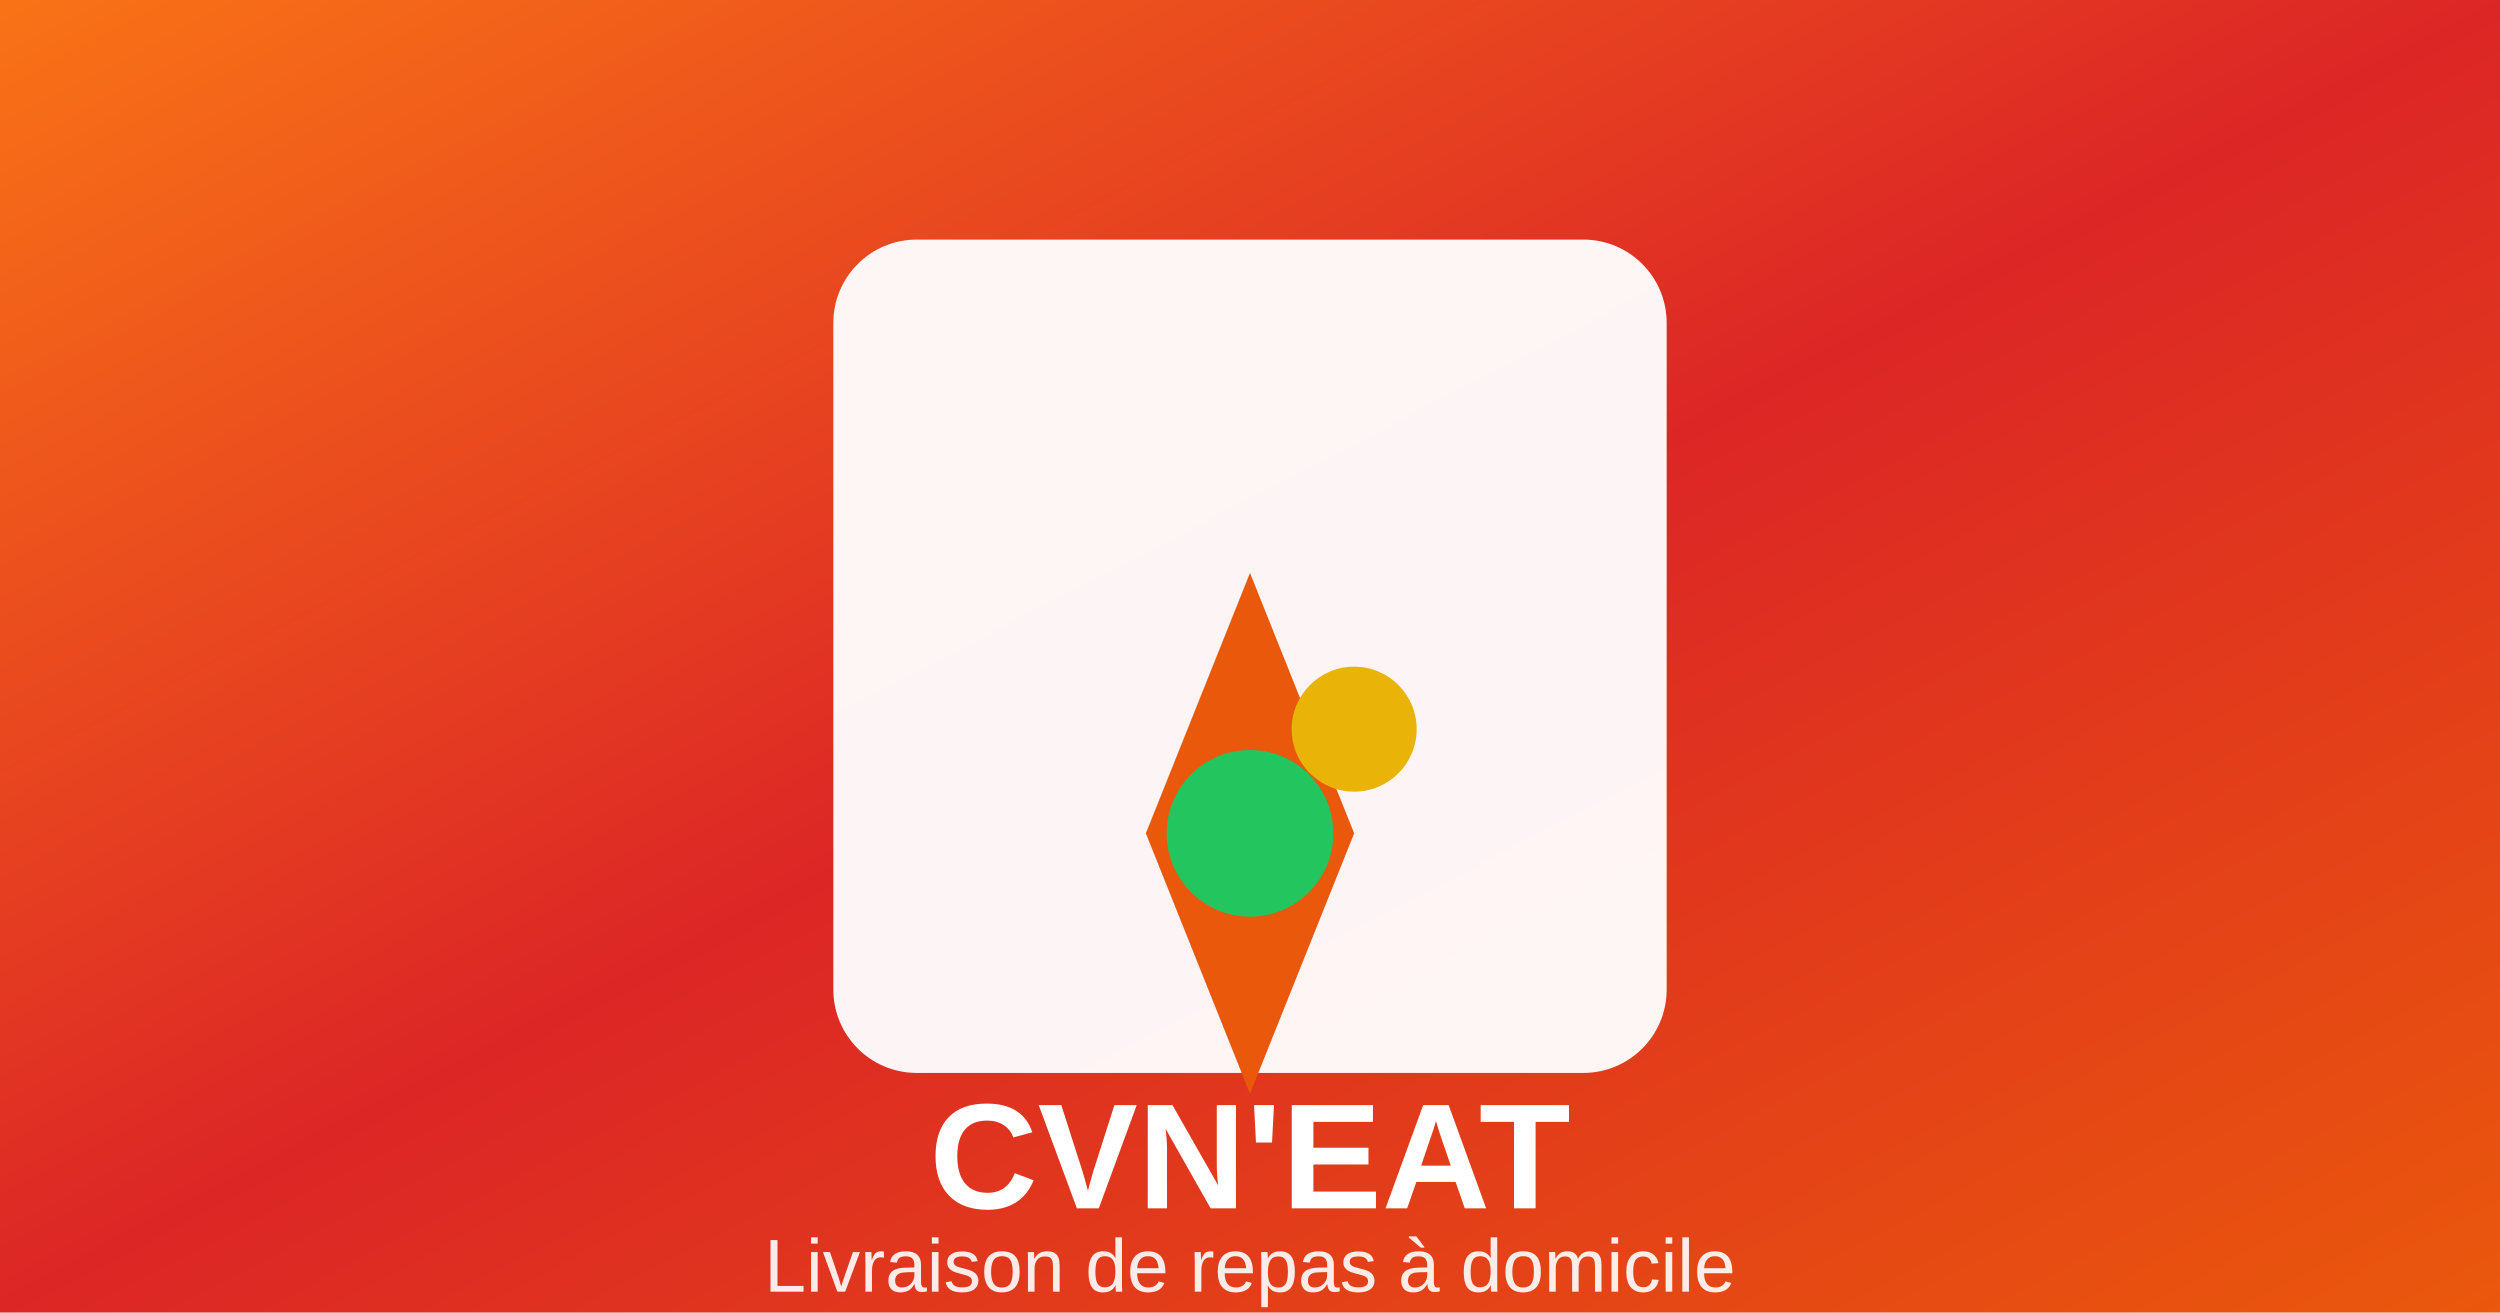
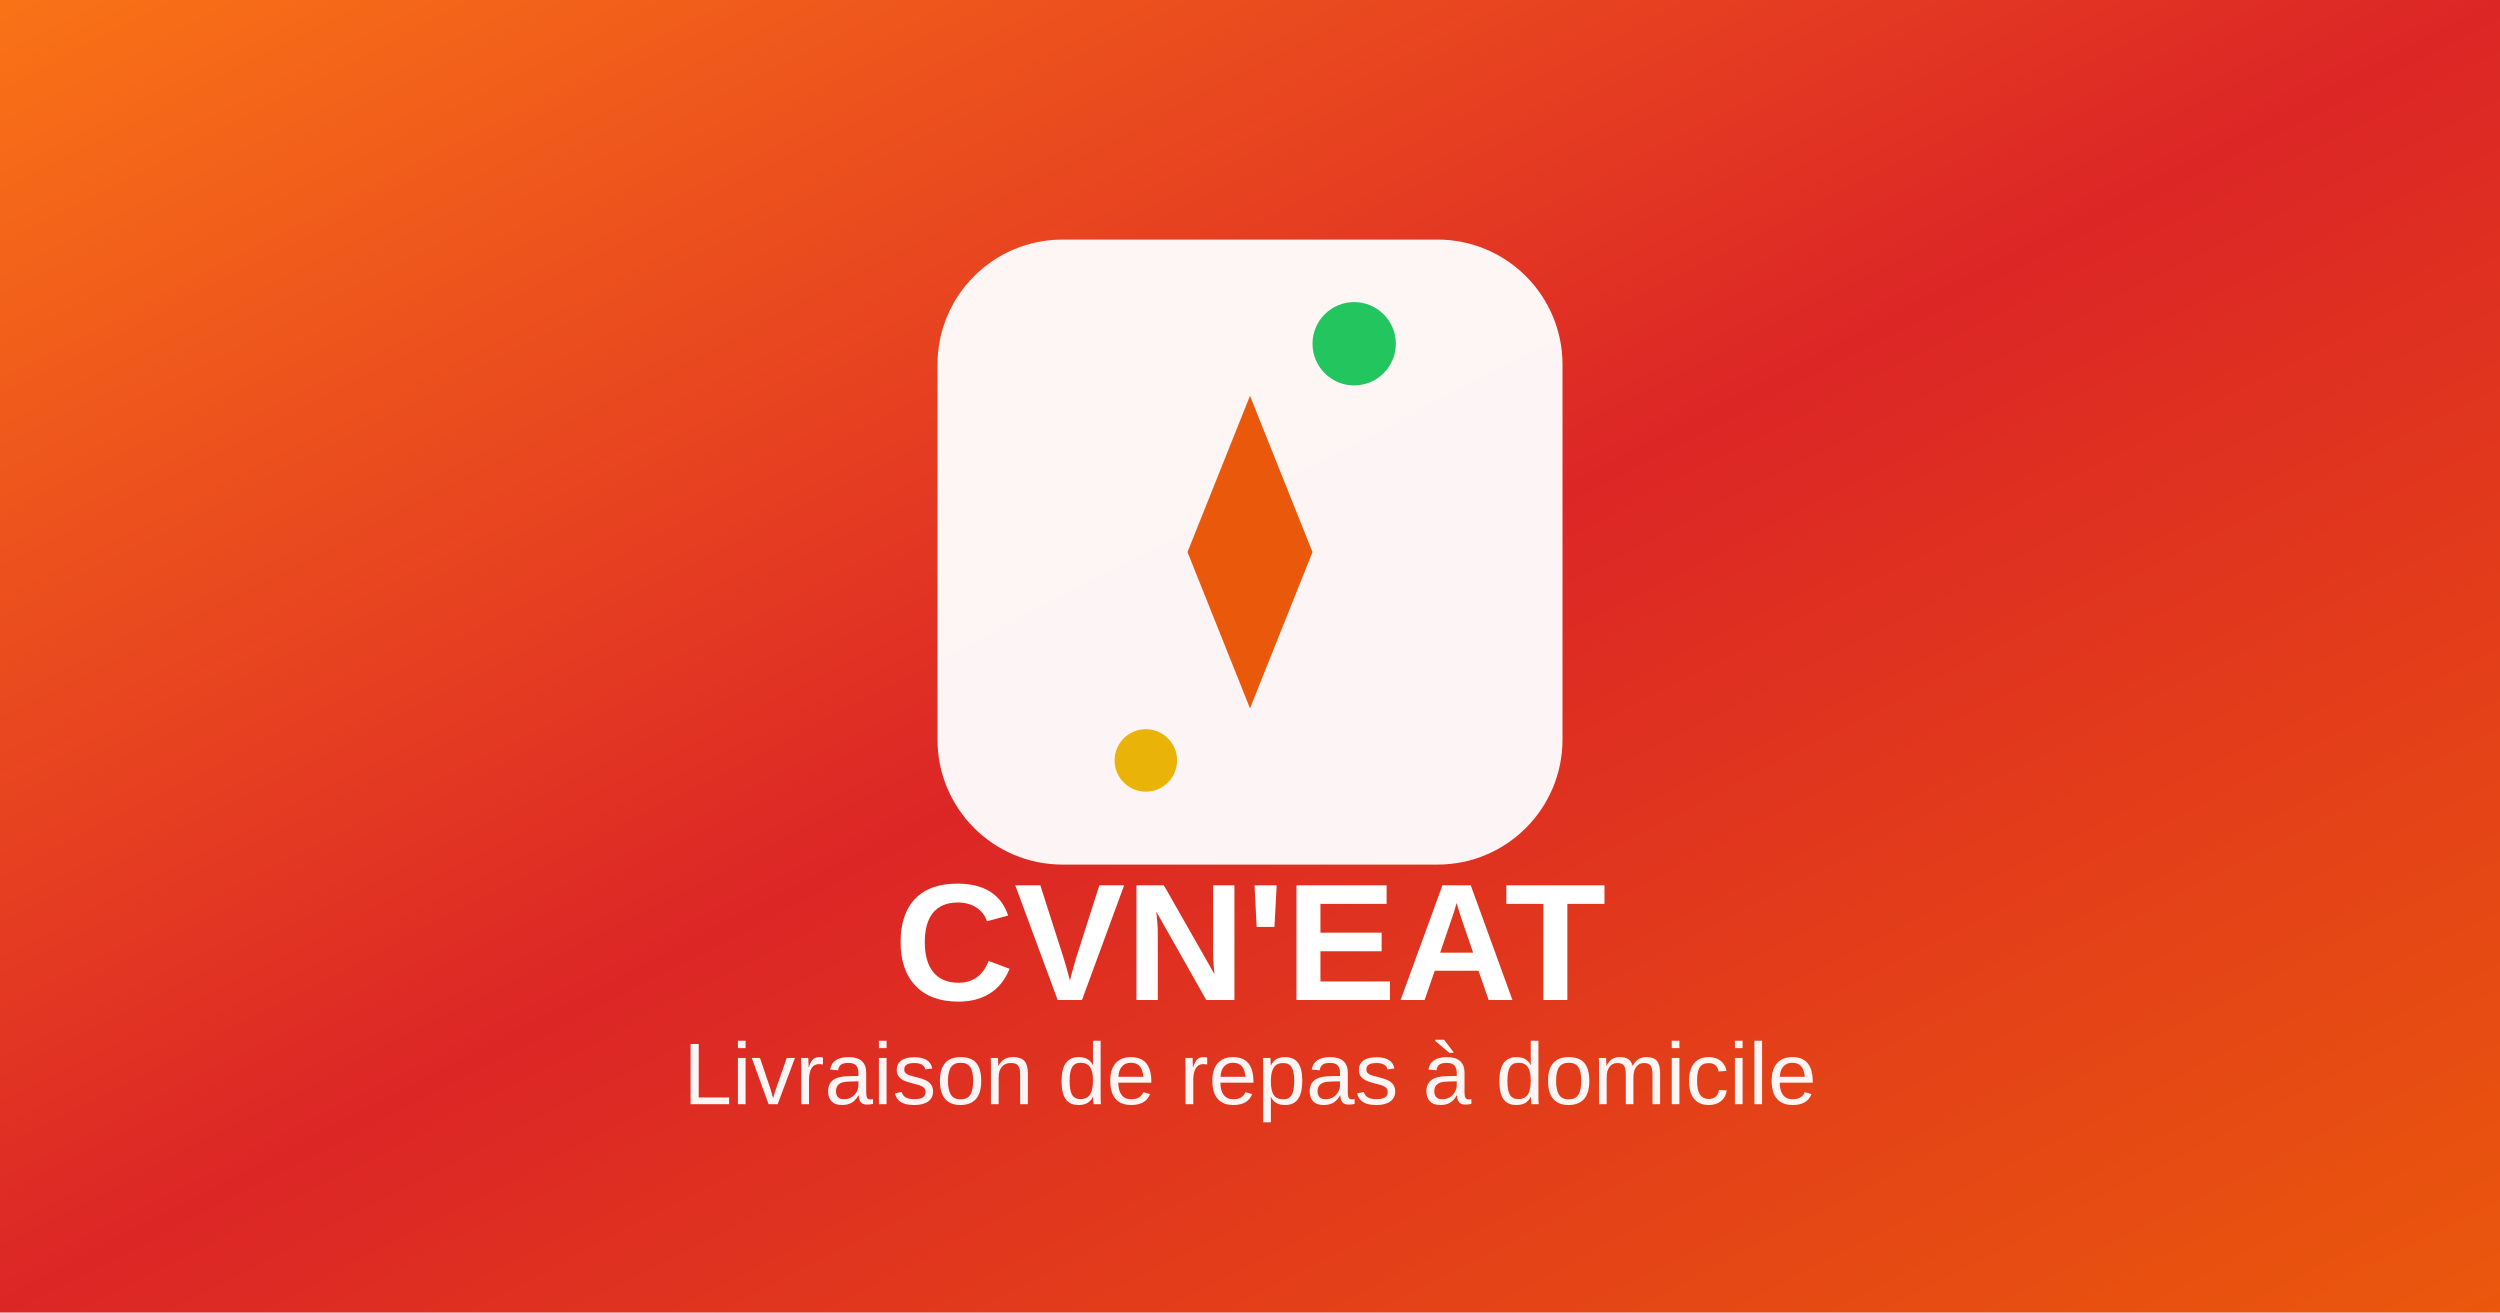
<svg xmlns="http://www.w3.org/2000/svg" width="1200" height="630" viewBox="0 0 1200 630">
  <defs>
    <linearGradient id="ogGrad" x1="0%" y1="0%" x2="100%" y2="100%">
      <stop offset="0%" style="stop-color:#f97316;stop-opacity:1" />
      <stop offset="50%" style="stop-color:#dc2626;stop-opacity:1" />
      <stop offset="100%" style="stop-color:#ea580c;stop-opacity:1" />
    </linearGradient>
  </defs>
  <rect width="1200" height="630" fill="url(#ogGrad)" />
-   <rect x="400" y="115" width="400" height="400" rx="40" fill="white" opacity="0.95" />
-   <path d="M600 275 L650 400 L600 525 L550 400 Z" fill="#ea580c" />
-   <circle cx="600" cy="400" r="40" fill="#22c55e" />
-   <circle cx="650" cy="350" r="30" fill="#eab308" />
-   <text x="600" y="580" font-family="Arial, sans-serif" font-size="72" font-weight="bold" fill="white" text-anchor="middle">CVN'EAT</text>
-   <text x="600" y="620" font-family="Arial, sans-serif" font-size="36" fill="white" text-anchor="middle" opacity="0.9">Livraison de repas à domicile</text>
+   <g transform="translate(450, 115)">
+     <rect x="0" y="0" width="300" height="300" rx="60" fill="white" opacity="0.95" />
+     <path d="M150 75 L180 150 L150 225 L120 150 Z" fill="#ea580c" />
+     <circle cx="200" cy="50" r="20" fill="#22c55e" />
+     <circle cx="100" cy="250" r="15" fill="#eab308" />
+   </g>
+   <text x="600" y="480" font-family="Arial, sans-serif" font-size="80" font-weight="bold" fill="white" text-anchor="middle">CVN'EAT</text>
+   <text x="600" y="530" font-family="Arial, sans-serif" font-size="42" fill="white" text-anchor="middle" opacity="0.95">Livraison de repas à domicile</text>
</svg>
